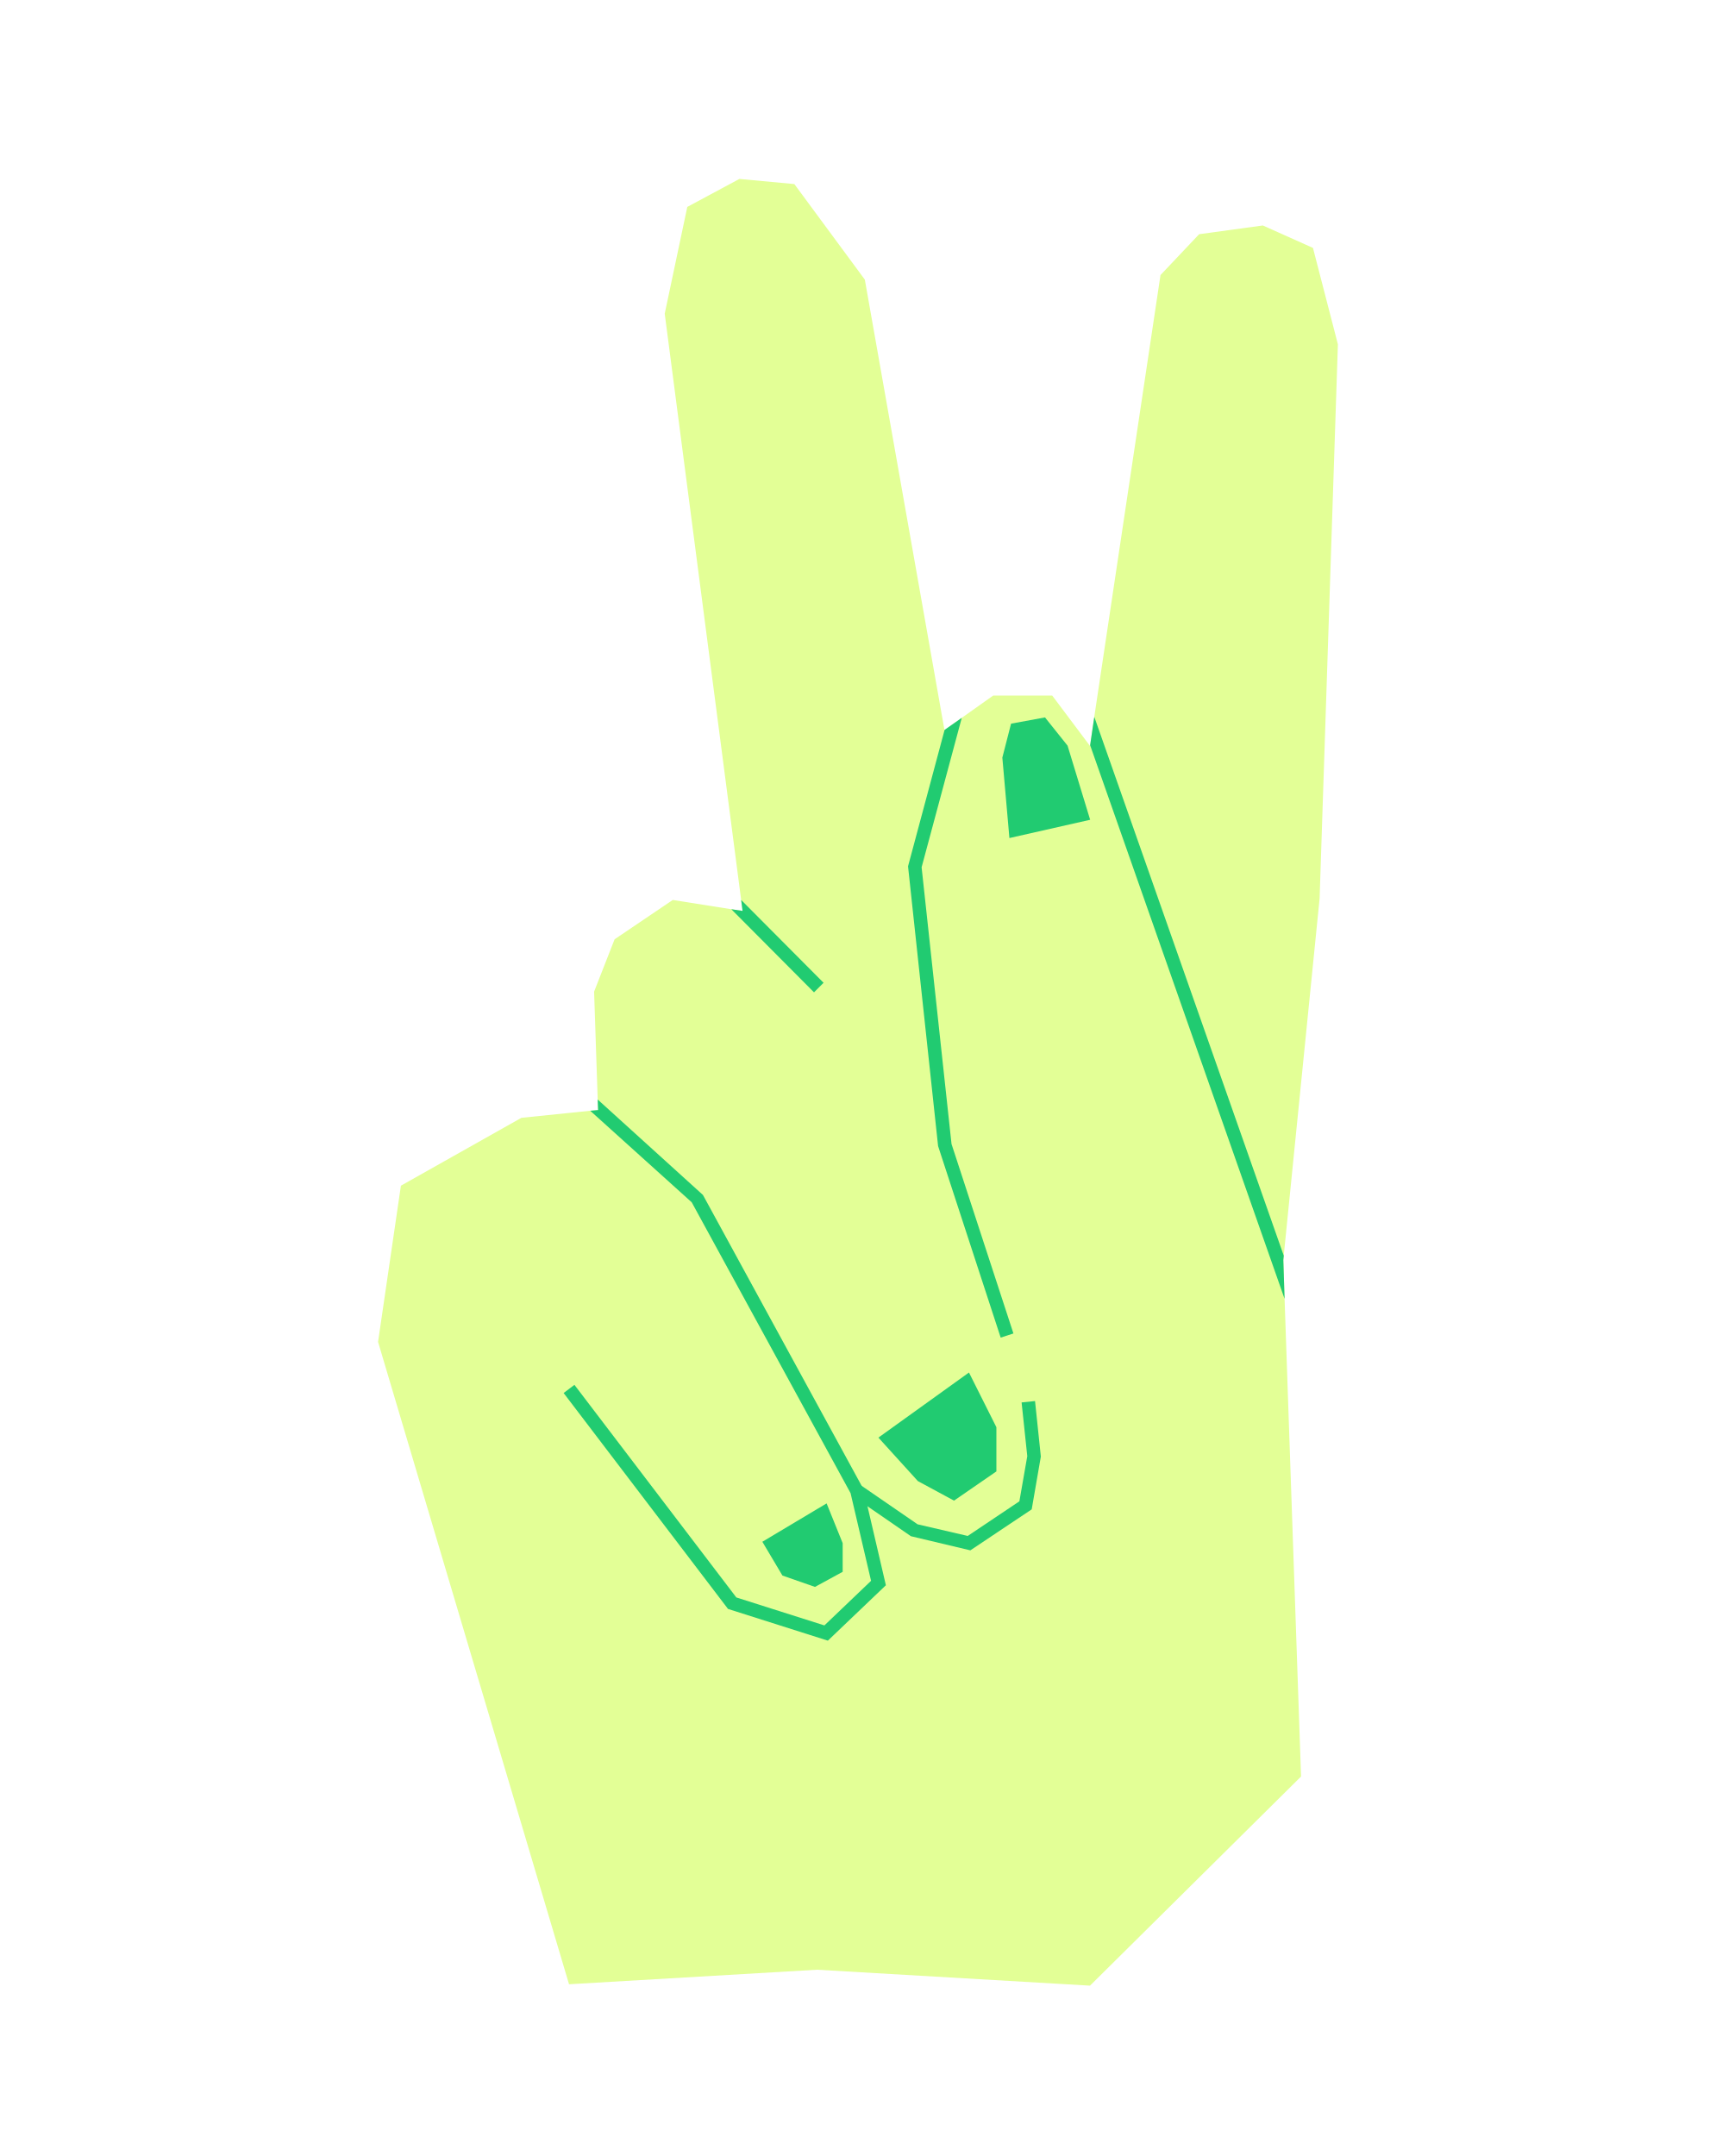
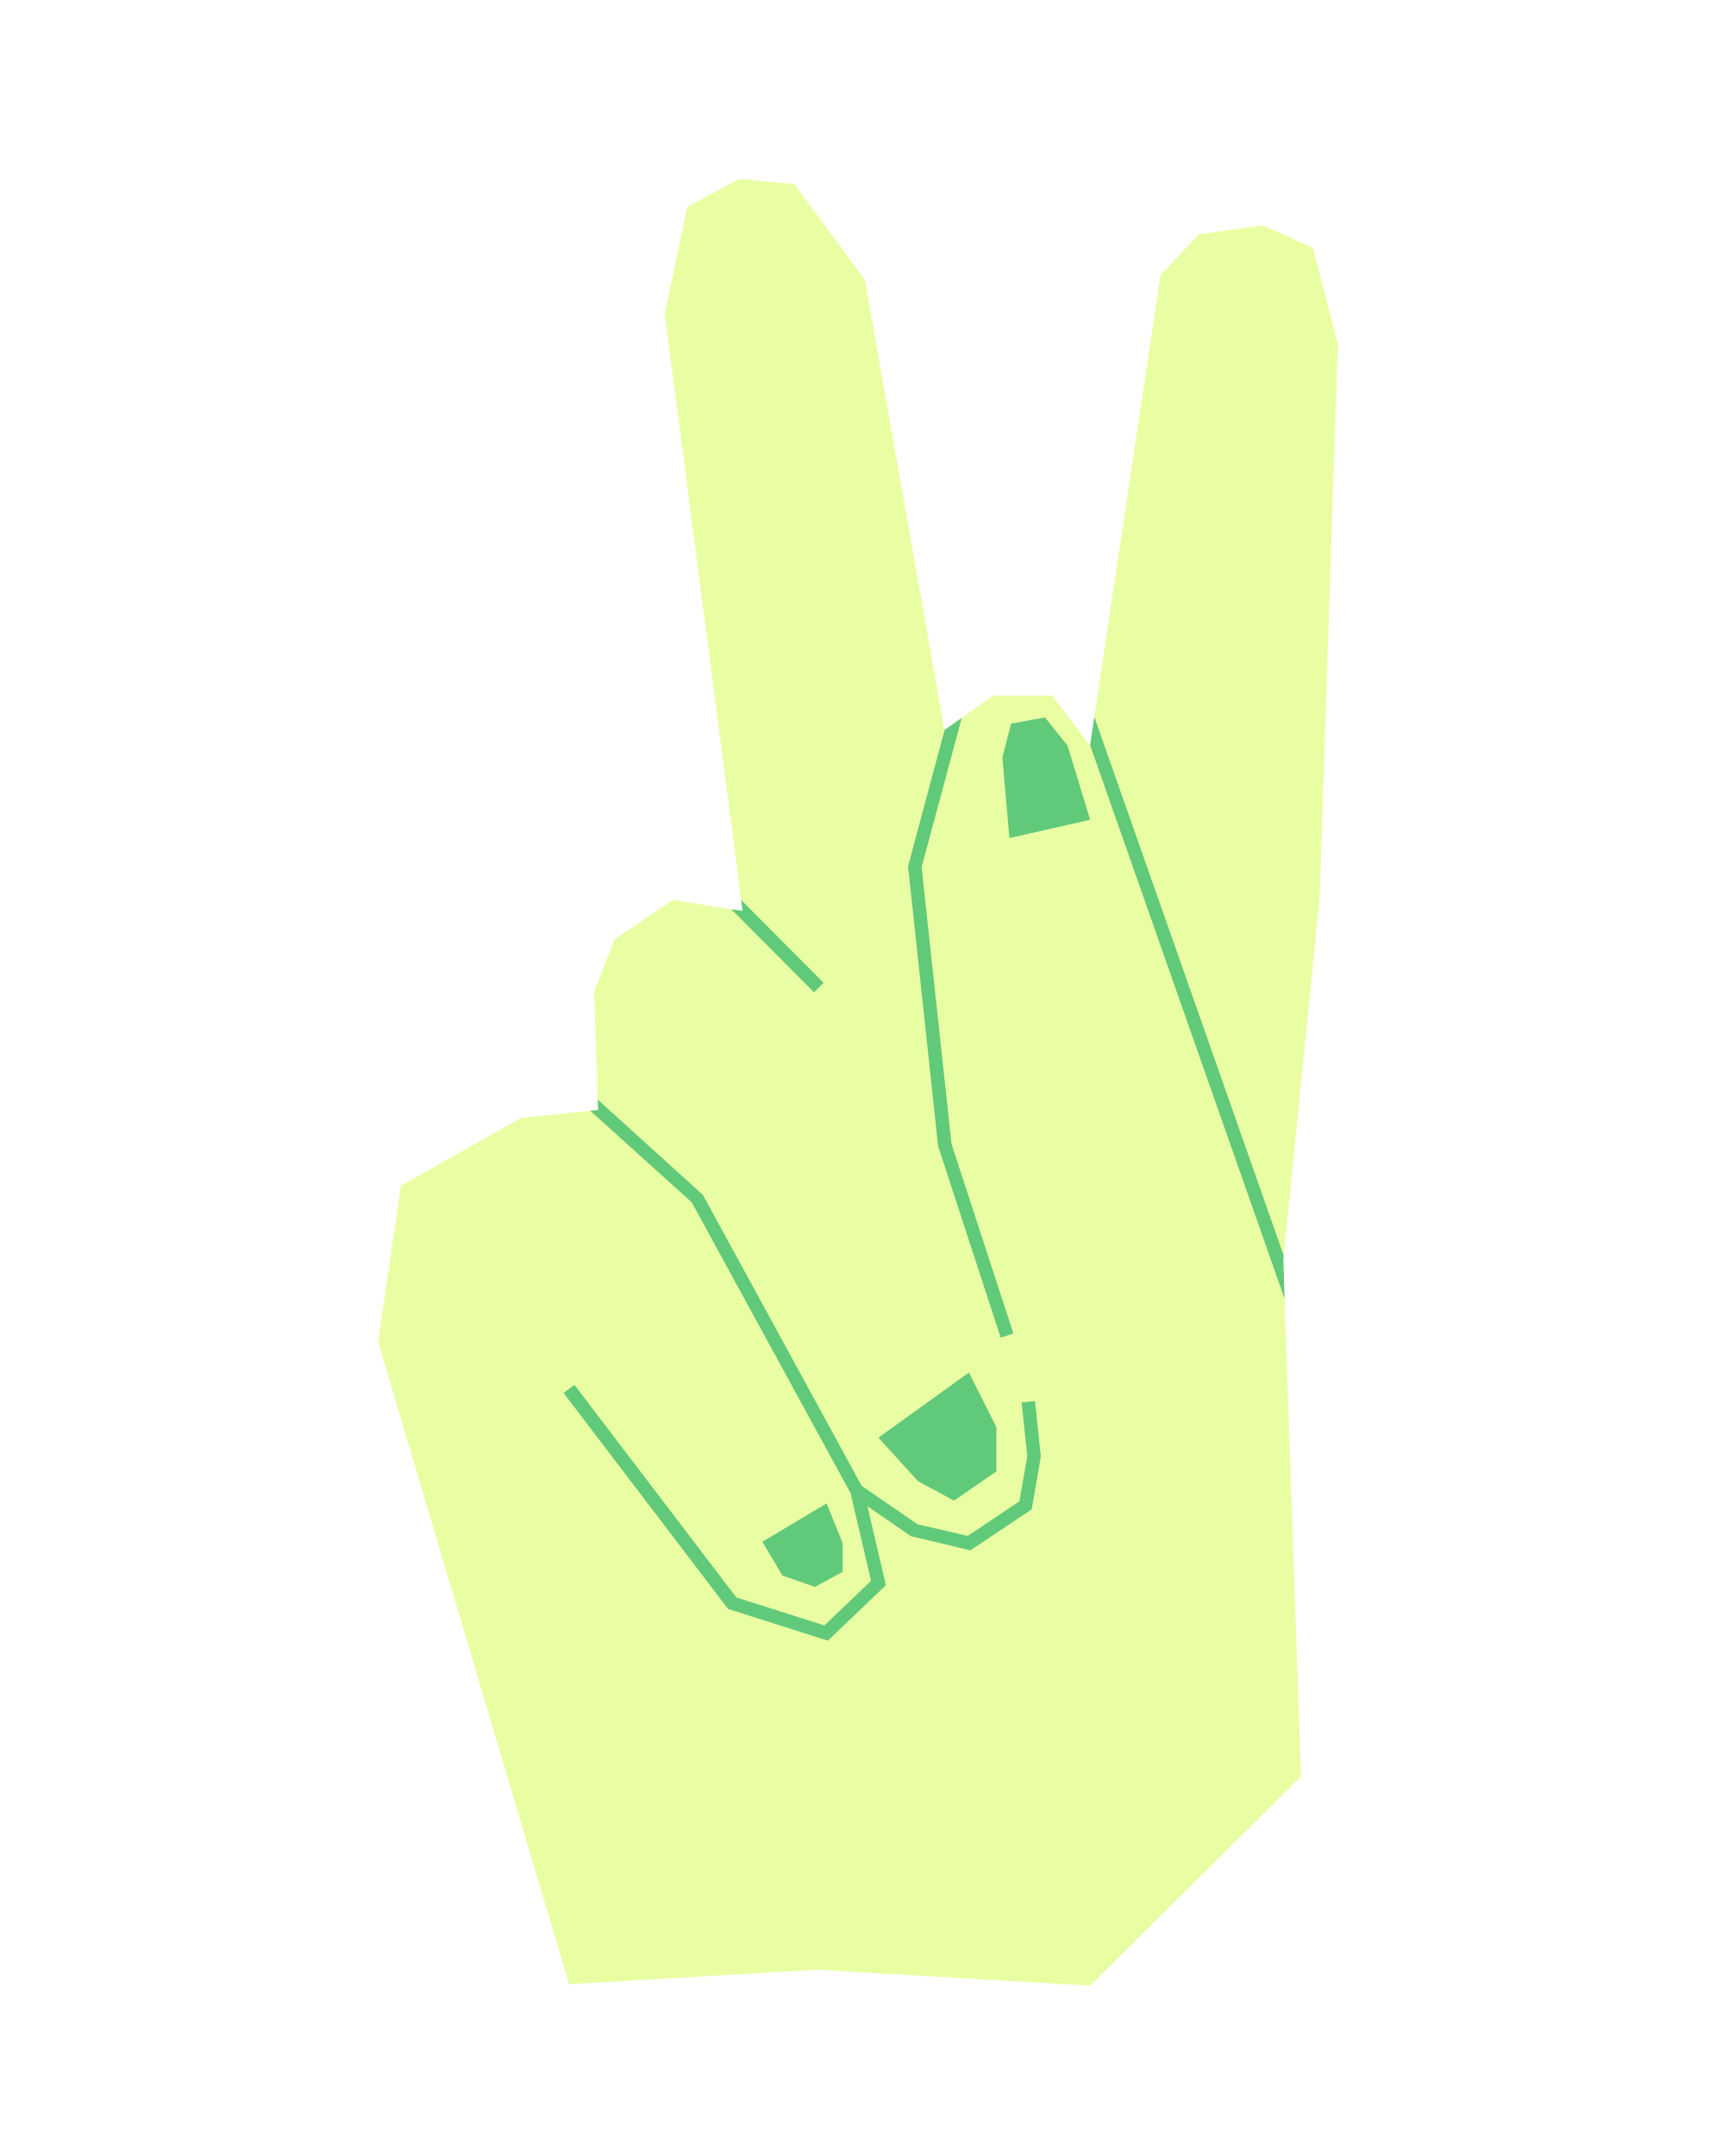
- <svg xmlns="http://www.w3.org/2000/svg" viewBox="0 0 123.91 155.67">
-   <path data-role="outer" fill="#e3ff96" fill-rule="evenodd" d="M92.7,90.67 L92.67,90.98 L92.76,93.78 L93.95,128.27 L78.71,143.37 L59,142.22 L41.09,143.27 L27.3,96.89 L28.95,85.61 L37.65,80.71 L42.62,80.2 L43.19,80.15 L43.16,79.39 L42.9,71.6 L44.38,67.82 L48.58,64.98 L52.81,65.65 L53.62,65.77 L53.52,64.98 L48,22.65 L49.63,14.94 L53.39,12.92 L57.36,13.29 L62.45,20.19 L68.2,52.71 L68.21,52.7 L69.45,51.83 L71.72,50.22 L75.98,50.22 L78.71,53.86 L78.72,53.81 L78.72,53.8 L79.02,51.76 L79.02,51.75 L83.8,19.86 L86.59,16.91 L91.19,16.28 L94.81,17.9 L96.61,24.86 L95.29,64.87 L92.7,90.66 Z" />
-   <g data-role="details">
-     <polygon points="63.97 114.46 59.78 118.46 52.57 116.17 40.7 100.58 41.48 99.99 53.17 115.34 59.53 117.36 62.9 114.14 61.42 107.81 49.95 86.81 42.62 80.2 43.19 80.15 43.16 79.39 50.76 86.28 62.22 107.28 62.35 107.53 62.64 108.75 63.97 114.46" fill="#21cb71" data-role="detail" data-kind="line" />
-     <polygon points="73.18 96.28 72.26 96.58 67.74 82.75 65.57 62.55 68.21 52.7 69.45 51.83 66.55 62.62 68.71 82.6 73.18 96.28" fill="#21cb71" data-role="detail" data-kind="line" />
-     <polygon points="92.76 93.78 78.72 53.81 78.72 53.8 79.02 51.76 92.7 90.66 92.7 90.67 92.67 90.98 92.76 93.78" fill="#21cb71" data-role="detail" data-kind="line" />
-     <polygon points="63.43 103.8 69.97 99.1 71.95 103.05 71.95 106.24 68.89 108.35 66.28 106.94 63.43 103.8 63.43 103.8" fill="#21cb71" data-role="detail" data-kind="nail" />
-     <polygon points="70.07 111.94 65.78 110.92 61.6 108.04 62.16 107.24 66.26 110.06 69.88 110.9 73.61 108.4 74.18 105.14 73.77 101.26 74.74 101.16 75.16 105.17 74.5 108.98 70.07 111.94" fill="#21cb71" data-role="detail" data-kind="line" />
-     <polygon points="55.05 111.32 59.69 108.55 60.85 111.42 60.85 113.49 58.85 114.58 56.5 113.76 55.05 111.32" fill="#21cb71" data-role="detail" data-kind="nail" />
-     <polygon points="59.47 70.96 58.78 71.65 52.81 65.65 53.62 65.77 53.52 64.98 59.47 70.96" fill="#21cb71" data-role="detail" data-kind="line" />
-     <polygon points="73.01 52.25 75.46 51.8 77.09 53.84 78.72 59.19 72.89 60.51 72.38 54.7 73.01 52.25" fill="#21cb71" data-role="detail" data-kind="nail" />
-   </g>
+ <svg xmlns="http://www.w3.org/2000/svg" id="_레이어_1" data-name="레이어 1" viewBox="0 0 123.91 155.67">
+   <defs>
+     <style>
+       .cls-1 {
+         fill: #61c97a;
+       }
+ 
+       .cls-2 {
+         fill: #e9fea3;
+       }
+     </style>
+   </defs>
+   <polygon class="cls-2" points="92.7 90.67 92.67 90.98 92.76 93.78 93.95 128.27 78.71 143.37 59 142.22 41.09 143.27 27.3 96.89 28.95 85.61 37.65 80.71 42.62 80.2 43.19 80.15 43.16 79.39 42.9 71.6 44.38 67.82 48.58 64.98 52.81 65.65 53.62 65.77 53.52 64.98 48 22.65 49.63 14.94 53.39 12.92 57.36 13.29 62.45 20.19 68.2 52.71 68.21 52.7 69.45 51.83 71.72 50.22 75.98 50.22 78.71 53.86 78.72 53.81 78.72 53.8 79.02 51.76 79.02 51.75 83.8 19.86 86.59 16.91 91.19 16.28 94.81 17.9 96.61 24.86 95.29 64.87 92.7 90.66 92.7 90.67" />
+   <polygon class="cls-1" points="63.97 114.46 59.78 118.46 52.57 116.17 40.7 100.58 41.48 99.99 53.17 115.34 59.53 117.36 62.9 114.14 61.42 107.81 49.95 86.81 42.62 80.2 43.19 80.15 43.16 79.39 50.76 86.28 62.22 107.28 62.35 107.53 62.64 108.75 63.97 114.46" />
+   <polygon class="cls-1" points="73.18 96.28 72.26 96.58 67.74 82.75 65.57 62.55 68.21 52.7 69.45 51.83 66.55 62.62 68.71 82.6 73.18 96.28" />
+   <polygon class="cls-1" points="92.76 93.78 78.72 53.81 78.72 53.8 79.02 51.76 92.7 90.66 92.7 90.67 92.67 90.98 92.76 93.78" />
+   <polygon class="cls-1" points="63.43 103.8 69.97 99.1 71.95 103.05 71.95 106.24 68.89 108.35 66.28 106.94 63.43 103.8 63.43 103.8" />
+   <polygon class="cls-1" points="70.07 111.94 65.78 110.92 61.6 108.04 62.16 107.24 66.26 110.06 69.88 110.9 73.61 108.4 74.18 105.14 73.77 101.26 74.74 101.16 75.16 105.17 74.5 108.98 70.07 111.94" />
+   <polygon class="cls-1" points="55.05 111.32 59.69 108.55 60.85 111.42 60.85 113.49 58.85 114.58 56.5 113.76 55.05 111.32" />
+   <polygon class="cls-1" points="59.47 70.96 58.78 71.65 52.81 65.65 53.62 65.77 53.52 64.98 59.47 70.96" />
+   <polygon class="cls-1" points="73.01 52.25 75.46 51.8 77.09 53.84 78.72 59.19 72.89 60.51 72.38 54.7 73.01 52.25" />
</svg>
